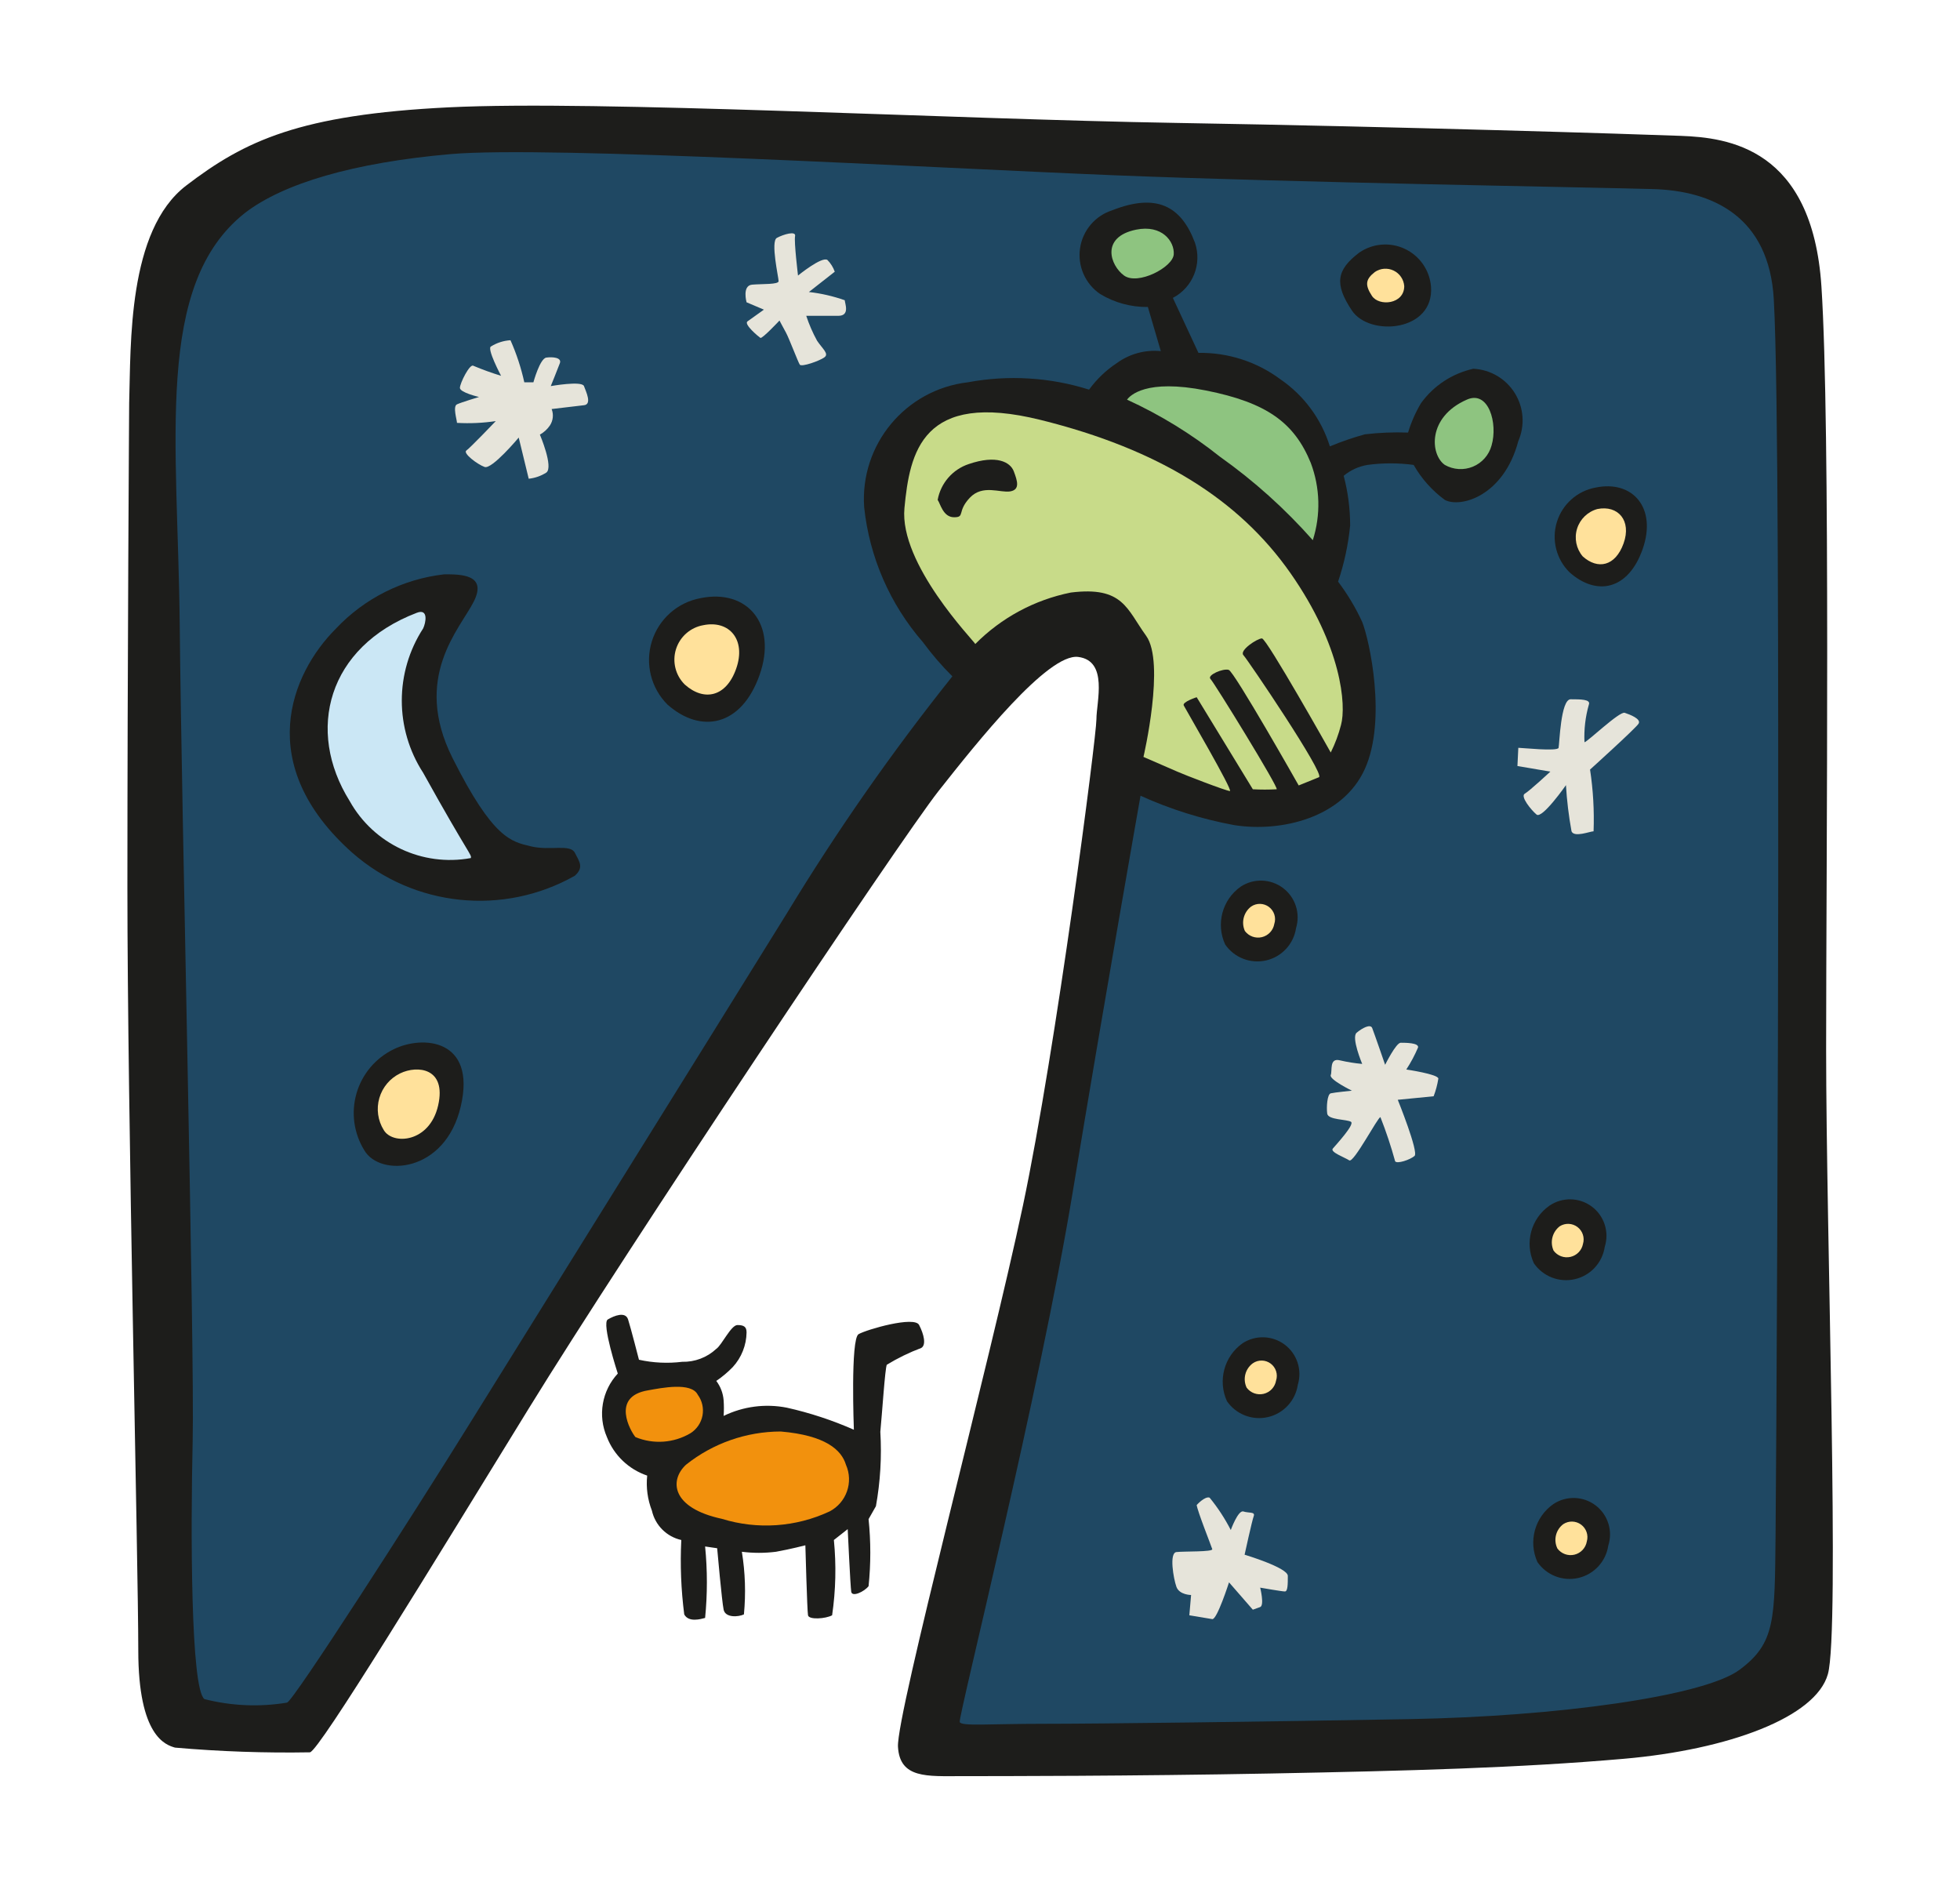
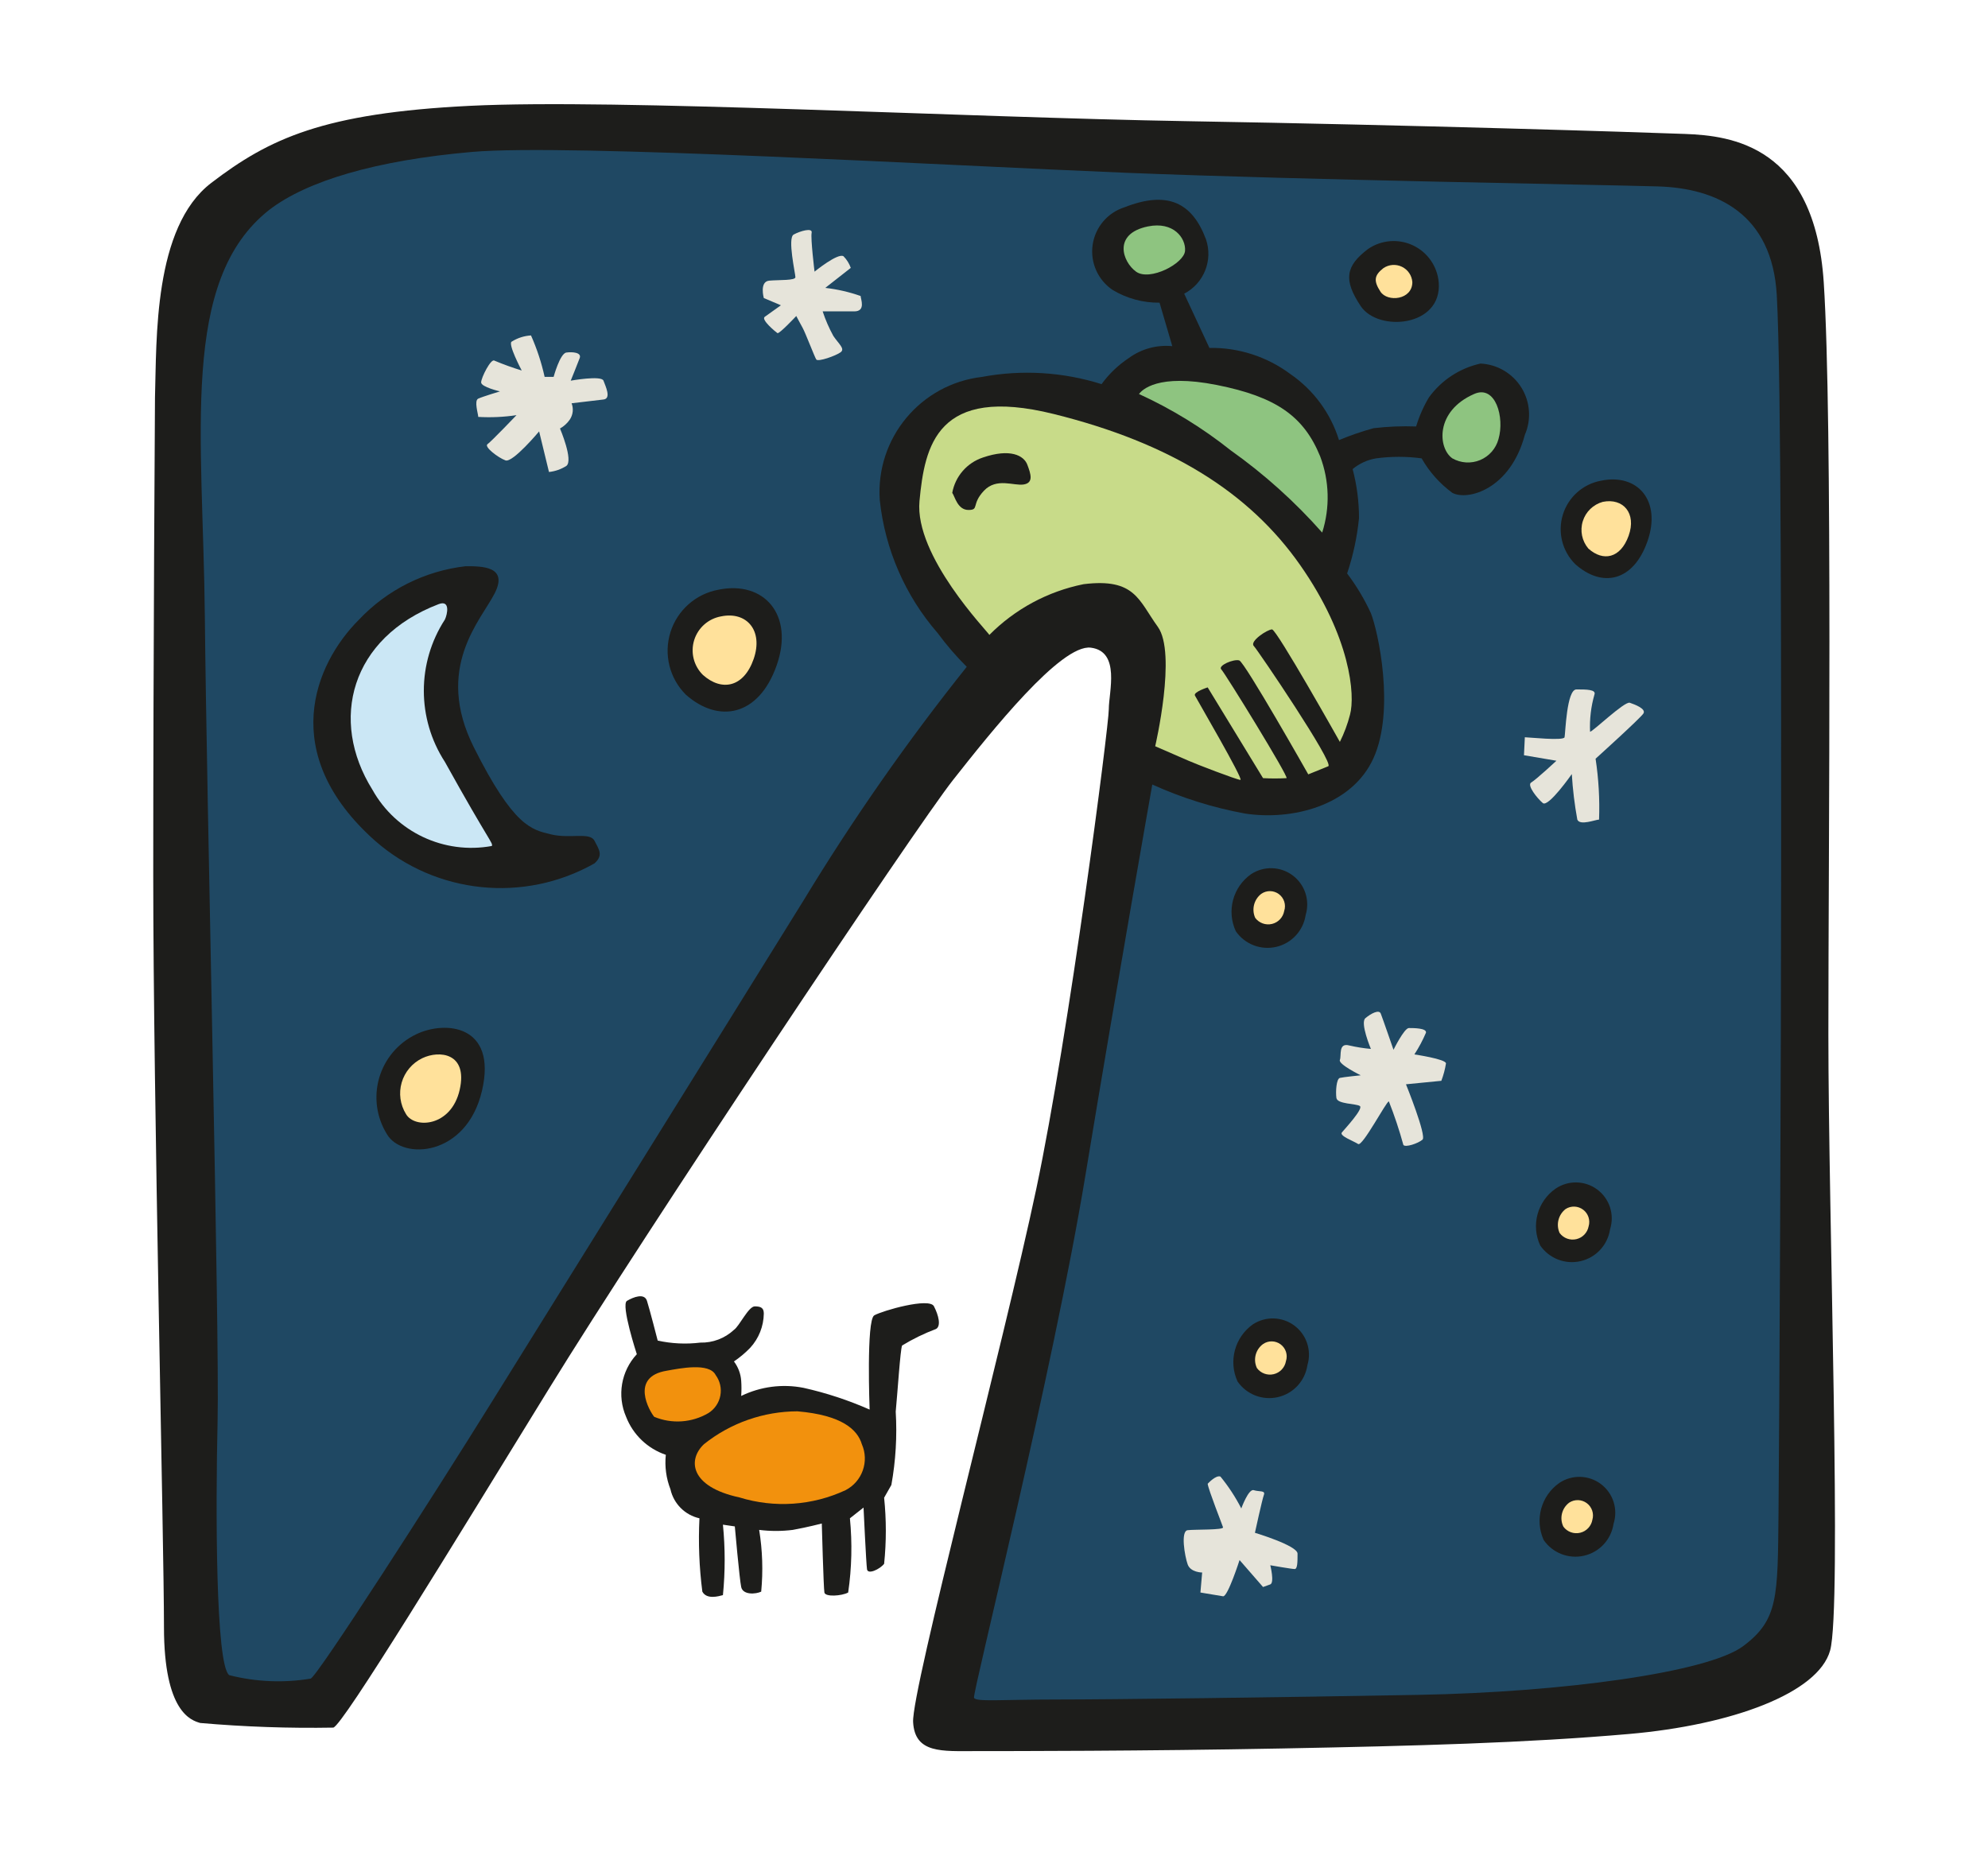
- <svg xmlns="http://www.w3.org/2000/svg" width="250px" height="240px" viewBox="0 0 64 64">
+ <svg xmlns="http://www.w3.org/2000/svg" width="150px" height="140px" viewBox="0 0 64 64">
  <path d="m60.78 35.68c0-6.31.15-21.22-.16-25.94s-3.19-5.06-4.78-5.12-9.41-.31-17.16-.44-19.68-.78-24.75-.53-6.93 1.13-8.93 2.66-1.88 5.4-1.94 7.4c0 0-.06 8.82-.06 16.47s.37 23 .37 25.94.94 3.22 1.25 3.31a44 44 0 0 0 4.59.16c.32-.06 4.13-6.31 7.44-11.69s12.63-19.34 13.94-21 3.72-4.69 4.75-4.56.62 1.53.62 2.12-1.37 11.19-2.5 16.54-4.31 17.31-4.25 18.4 1 1 2.16 1 5.84 0 10.53-.09 8.44-.19 12-.5 6.53-1.41 6.94-2.88-.06-14.93-.06-21.25zm-30.85 9.38c-.15-.32-1.78.15-2.06.31s-.16 3.25-.16 3.25a12.29 12.29 0 0 0 -2.28-.75 3.41 3.41 0 0 0 -2.15.28 3.77 3.77 0 0 0 0-.53 1.25 1.25 0 0 0 -.25-.66 3.56 3.56 0 0 0 .56-.47 1.78 1.78 0 0 0 .47-1.18c0-.19-.09-.25-.31-.25s-.53.68-.72.81a1.64 1.64 0 0 1 -1.16.44 4.35 4.35 0 0 1 -1.47-.07s-.28-1.09-.37-1.37-.47-.13-.69 0 .34 1.84.34 1.84a2 2 0 0 0 -.37 2.16 2.24 2.24 0 0 0 1.37 1.31 2.55 2.55 0 0 0 .16 1.19 1.32 1.32 0 0 0 1 1 14.28 14.28 0 0 0 .1 2.53c.15.28.56.16.71.12a12.31 12.31 0 0 0 0-2.43l.41.06s.16 1.81.22 2.09.5.25.69.16a8.31 8.31 0 0 0 -.07-2.13 4.63 4.63 0 0 0 1.16 0c.5-.09 1-.22 1-.22s.06 2.22.09 2.38.6.12.82 0a10.55 10.55 0 0 0 .06-2.56l.47-.37s.09 1.94.12 2.13.44 0 .59-.19a11.07 11.07 0 0 0 0-2.28l.25-.44a10.67 10.67 0 0 0 .15-2.53c.06-.62.16-2.16.22-2.28a7 7 0 0 1 1.17-.57c.18-.1.09-.47-.07-.78z" fill="#1d1d1b" />
  <path d="m7 7.24c1.3-1 3.68-1.71 7-2s16.37.47 22.56.72 16.31.41 18.34.47 3.94.94 4.1 3.75.15 13.85.15 19.75-.06 19.41-.09 22.28 0 3.66-1.22 4.57-6.25 1.59-11.19 1.68-10.62.16-12.5.16-2.78.09-2.84-.06 2.72-11.22 3.84-18 2.31-13.5 2.31-13.5a13.77 13.77 0 0 0 3.19 1c1.6.25 3.69-.25 4.44-1.91s.16-4.37-.09-5a7.41 7.41 0 0 0 -.82-1.37 8.67 8.67 0 0 0 .41-1.91 6.6 6.6 0 0 0 -.22-1.69 1.7 1.7 0 0 1 .81-.37 5.88 5.88 0 0 1 1.57 0 3.82 3.82 0 0 0 1.06 1.19c.53.28 2-.12 2.5-2a1.76 1.76 0 0 0 -1.53-2.46 3 3 0 0 0 -1.78 1.17 4.5 4.5 0 0 0 -.44 1 9.53 9.53 0 0 0 -1.47.06 10.06 10.06 0 0 0 -1.19.41 4.32 4.32 0 0 0 -1.68-2.28 4.55 4.55 0 0 0 -2.79-.9l-.87-1.87a1.55 1.55 0 0 0 .75-1.88c-.47-1.25-1.31-1.69-2.81-1.1a1.6 1.6 0 0 0 -.41 2.85 3.07 3.07 0 0 0 1.62.44l.44 1.5a2.18 2.18 0 0 0 -1.5.41 3.66 3.66 0 0 0 -.94.9 8.51 8.51 0 0 0 -4.12-.25 4 4 0 0 0 -3.53 4.25 8.33 8.33 0 0 0 2 4.59 9.93 9.93 0 0 0 1 1.16 76.53 76.53 0 0 0 -5.63 8.06c-3 4.84-8.78 14.12-10.78 17.34s-6 9.44-6.22 9.5a6.84 6.84 0 0 1 -2.81-.12c-.47-.35-.47-5.72-.4-8.78s-.38-21.44-.44-27.72-.88-11.6 2.22-14.04z" fill="#1f4863" />
  <path d="m13.78 19.53c.56 0 1.47 0 1 .93s-2.1 2.57-.72 5.32 2 2.84 2.66 3 1.34-.09 1.5.22.31.5 0 .78a6.57 6.57 0 0 1 -7.57-.78c-3.37-3-2.09-6.09-.56-7.62a6 6 0 0 1 3.69-1.85z" fill="#1d1d1b" />
  <path d="m12.84 20.84c.41-.16.31.34.22.53a4.51 4.51 0 0 0 0 4.91c1.56 2.81 1.66 2.78 1.62 2.9a3.91 3.91 0 0 1 -4.12-1.94c-1.5-2.4-.75-5.24 2.28-6.4z" fill="#cbe7f5" />
  <path d="m22.5 20.34c1.57-.32 2.62.87 2 2.62s-2 2-3.13 1a2.14 2.14 0 0 1 1.13-3.62z" fill="#1d1d1b" />
  <path d="m22.59 21.26c.88-.18 1.46.49 1.12 1.47s-1.1 1.13-1.75.55a1.19 1.19 0 0 1 .63-2.02z" fill="#ffe19b" />
  <path d="m52.94 16.58c1.26-.26 2.09.69 1.6 2.09s-1.57 1.61-2.49.79a1.7 1.7 0 0 1 .89-2.88z" fill="#1d1d1b" />
  <path d="m53 17.31c.7-.14 1.17.39.89 1.17s-.88.9-1.39.44a1 1 0 0 1 .5-1.61z" fill="#ffe19b" />
  <path d="m12.06 35.68c1-.49 2.81-.34 2.28 1.94s-2.75 2.41-3.28 1.5a2.41 2.41 0 0 1 1-3.44z" fill="#1d1d1b" />
  <path d="m12.28 36.5c.58-.28 1.58-.19 1.29 1.09s-1.55 1.35-1.85.84a1.35 1.35 0 0 1 .56-1.93z" fill="#ffe19b" />
  <path d="m15.71 12.78s-.5-.94-.34-1a1.41 1.41 0 0 1 .66-.21 7.48 7.48 0 0 1 .47 1.43h.31s.22-.81.44-.84.53 0 .46.19-.31.78-.31.78 1.06-.19 1.13 0 .28.62 0 .65l-1.1.13a.61.61 0 0 1 -.06.56 1 1 0 0 1 -.34.31s.47 1.1.22 1.29a1.38 1.38 0 0 1 -.6.21l-.34-1.4s-.91 1.09-1.16 1-.75-.47-.62-.56 1-1 1-1a6.39 6.39 0 0 1 -1.32.06c0-.1-.15-.56 0-.63s.75-.25.75-.25-.65-.15-.65-.31.34-.84.46-.75a9.94 9.94 0 0 0 .94.34z" fill="#e6e4da" />
  <path d="m24.06 10.28s-.16-.57.19-.6.9 0 .9-.12-.28-1.35-.06-1.47.66-.25.62-.06.1 1.34.1 1.34.81-.66 1-.53a1.08 1.08 0 0 1 .25.4l-.88.69a5.55 5.55 0 0 1 1.22.28c0 .1.19.53-.22.53h-1.09a5 5 0 0 0 .37.85c.19.28.41.44.25.56s-.78.34-.84.25-.37-.91-.47-1.09-.22-.41-.22-.41-.59.63-.65.59-.57-.46-.44-.56l.56-.4z" fill="#e6e4da" />
  <g fill="#8ec480">
    <path d="m37.31 7.81c.88-.18 1.31.4 1.28.84s-1.22 1.06-1.69.72-.81-1.31.41-1.56z" />
    <path d="m37 13.59c.1-.13.63-.72 2.69-.31s3 1.09 3.56 2.46a4 4 0 0 1 .07 2.63 18.49 18.49 0 0 0 -3.16-2.84 15.27 15.27 0 0 0 -3.16-1.94z" />
    <path d="m48.56 13.59c.74-.33 1.06.81.84 1.56a1.09 1.09 0 0 1 -1.59.66c-.5-.35-.6-1.63.75-2.22z" />
  </g>
  <path d="m44.9 8.59a1.56 1.56 0 0 1 2.44 1.15c.12 1.54-2.09 1.72-2.69.82s-.53-1.38.25-1.97z" fill="#1d1d1b" />
  <path d="m45.43 9.25a.64.64 0 0 1 1 .48c0 .62-.86.7-1.1.33s-.22-.56.1-.81z" fill="#ffe19b" />
  <path d="m50.31 25.43c.12 0 1.34.13 1.37 0s.07-1.65.41-1.65.69 0 .62.18a4 4 0 0 0 -.15 1.28c.09 0 1.19-1.06 1.37-1s.57.21.47.37-1.65 1.56-1.65 1.56a11.24 11.24 0 0 1 .12 2.1c-.12 0-.66.22-.75 0a13.11 13.11 0 0 1 -.19-1.57s-.81 1.16-1 1-.56-.62-.4-.71.87-.75.87-.75l-1.12-.19z" fill="#e6e4da" />
  <path d="m40.87 30.15a1.25 1.25 0 0 1 1.88 1.41 1.33 1.33 0 0 1 -2.41.56 1.59 1.59 0 0 1 .53-1.97z" fill="#1d1d1b" />
  <path d="m41.22 30.83a.52.52 0 0 1 .79.59.56.56 0 0 1 -1 .24.69.69 0 0 1 .21-.83z" fill="#ffe19b" />
  <path d="m40.93 45.68a1.25 1.25 0 0 1 1.88 1.41 1.33 1.33 0 0 1 -2.41.56 1.6 1.6 0 0 1 .53-1.97z" fill="#1d1d1b" />
  <path d="m41.28 46.36a.52.52 0 0 1 .79.59.56.56 0 0 1 -1 .24.67.67 0 0 1 .21-.83z" fill="#ffe19b" />
  <path d="m51.37 41a1.24 1.24 0 0 1 1.88 1.4 1.33 1.33 0 0 1 -2.41.56 1.58 1.58 0 0 1 .53-1.96z" fill="#1d1d1b" />
  <path d="m51.72 41.7a.53.53 0 0 1 .79.6.56.56 0 0 1 -1 .23.69.69 0 0 1 .21-.83z" fill="#ffe19b" />
  <path d="m51.5 51.15a1.24 1.24 0 0 1 1.87 1.41 1.33 1.33 0 0 1 -2.41.56 1.6 1.6 0 0 1 .54-1.97z" fill="#1d1d1b" />
  <path d="m51.84 51.83a.53.53 0 0 1 .8.59.56.56 0 0 1 -1 .24.67.67 0 0 1 .2-.83z" fill="#ffe19b" />
  <path d="m45 36.18s-.38-.9-.19-1.06.47-.31.53-.16.44 1.25.44 1.25.37-.75.53-.75.62 0 .59.16a4.85 4.85 0 0 1 -.4.75s1.09.16 1.09.31a3 3 0 0 1 -.16.6l-1.22.12s.72 1.78.57 1.91-.6.28-.66.18a14.63 14.63 0 0 0 -.5-1.5c-.09 0-.91 1.57-1.06 1.47s-.66-.28-.56-.4.75-.82.62-.91-.78-.06-.81-.28 0-.66.12-.69.72-.09.72-.09-.78-.38-.72-.53-.06-.6.32-.5a5.44 5.44 0 0 0 .75.12z" fill="#e6e4da" />
  <path d="m39.37 51.18s.28-.31.44-.25a6.2 6.2 0 0 1 .72 1.1s.25-.69.43-.63.41 0 .35.16-.31 1.31-.31 1.31 1.47.44 1.47.72 0 .53-.1.53-.84-.13-.84-.13.15.6 0 .66l-.25.09-.81-.93s-.41 1.28-.57 1.25l-.78-.13.06-.69s-.4 0-.5-.28-.25-1.15 0-1.18 1.25 0 1.22-.1-.5-1.28-.53-1.5z" fill="#e6e4da" />
  <path d="m20.71 47.28c.45-.08 1.47-.29 1.69.15a.91.91 0 0 1 -.25 1.31 2.1 2.1 0 0 1 -1.87.13c-.16-.19-.85-1.38.43-1.59z" fill="#f2910d" />
  <path d="m22 49.81a5.19 5.19 0 0 1 3.22-1.13c1.53.13 2.07.63 2.22 1.13a1.23 1.23 0 0 1 -.56 1.59 5.1 5.1 0 0 1 -3.66.25c-1.72-.37-1.79-1.31-1.22-1.84z" fill="#f2910d" />
  <path d="m31.84 21.9c-.06-.12-2.59-2.72-2.41-4.62s.6-4 4.63-3 6.75 2.71 8.5 5.21 1.9 4.5 1.72 5.16a4.75 4.75 0 0 1 -.35.94s-2.18-3.88-2.34-3.88-.78.41-.63.57 2.79 4.06 2.57 4.15-.69.28-.69.28-2.19-3.87-2.38-3.93-.75.18-.62.31 2.34 3.72 2.25 3.75a7.25 7.25 0 0 1 -.81 0l-1.91-3.13s-.5.16-.44.28 1.69 2.91 1.57 2.91-1.57-.56-1.79-.66l-1.15-.5s.75-3.21.09-4.12-.78-1.69-2.56-1.47a6.33 6.33 0 0 0 -3.25 1.75z" fill="#c8db89" />
  <path d="m30.56 17a1.58 1.58 0 0 1 1.06-1.22c.94-.32 1.41-.07 1.53.25s.22.62-.12.68-.94-.25-1.38.22-.15.66-.53.66-.47-.47-.56-.59z" fill="#1d1d1b" />
</svg>
